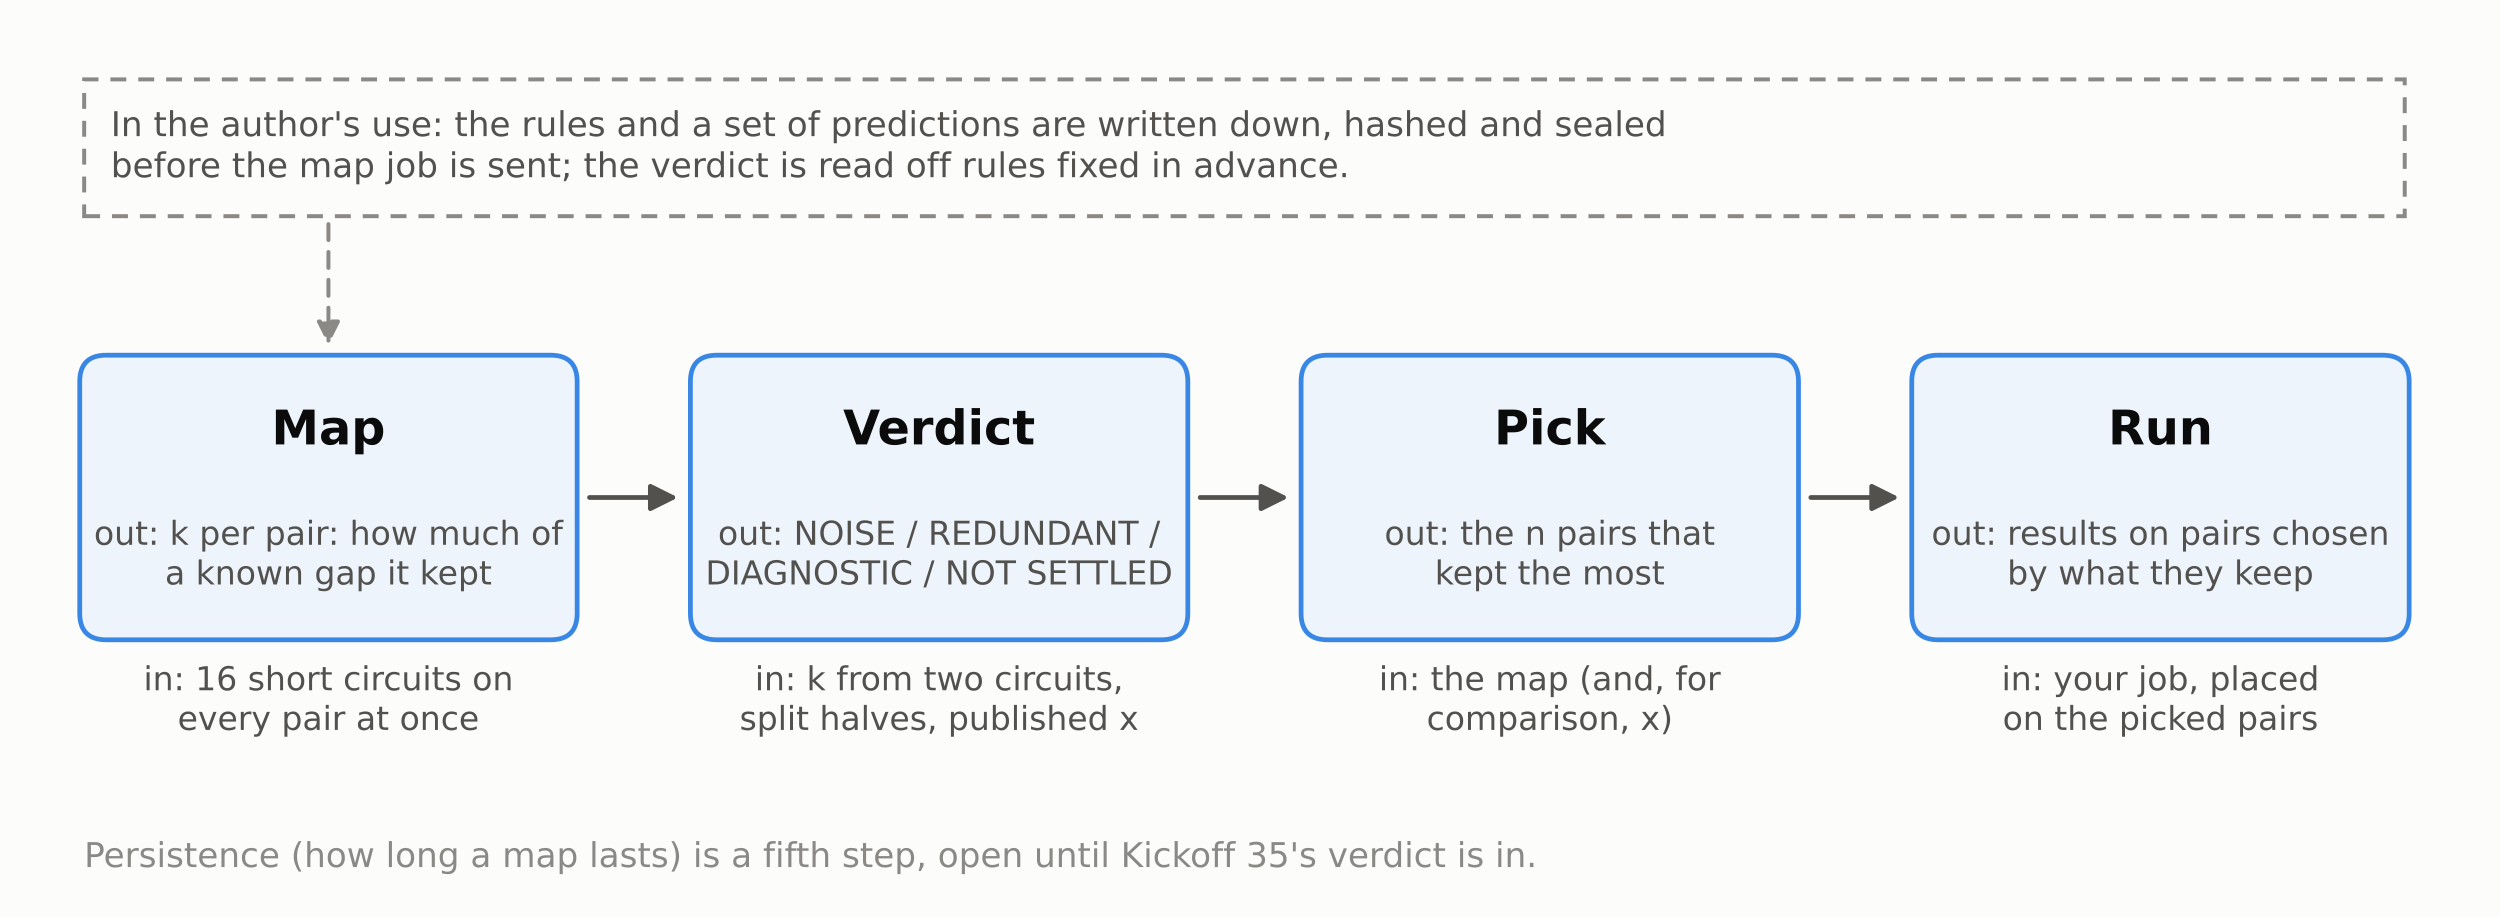
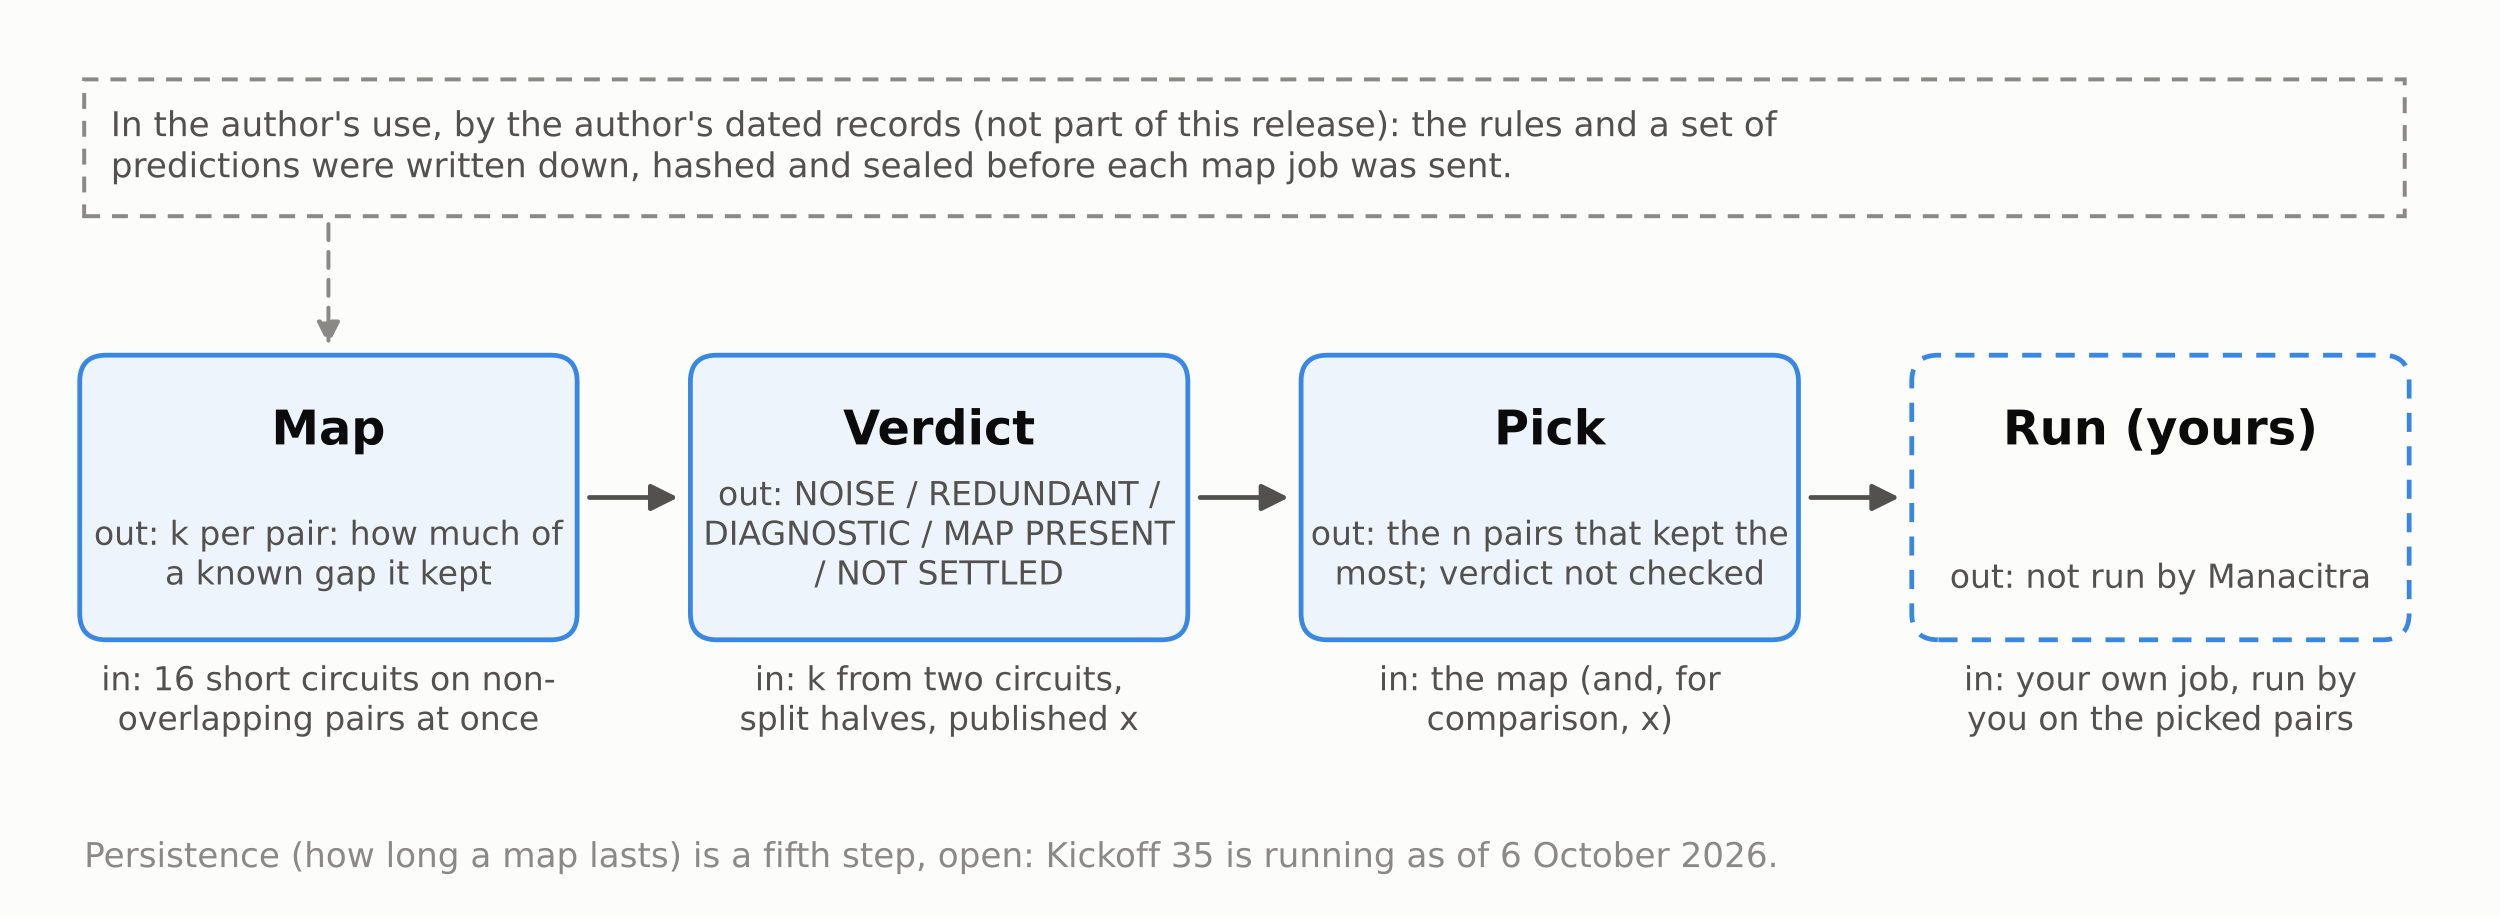
<svg xmlns="http://www.w3.org/2000/svg" width="628.2pt" height="230.616pt" viewBox="0 0 628.2 230.616" version="1.1">
  <defs>
    <style type="text/css">*{stroke-linejoin: round; stroke-linecap: butt}</style>
  </defs>
  <g id="figure_1">
    <g id="patch_1">
      <path d="M 0 230.616  L 628.2 230.616  L 628.2 0  L 0 0  z " style="fill: #fcfcfb" />
    </g>
    <g id="axes_1">
      <g id="patch_2">
        <path d="M 26.73 160.769  L 138.33 160.769  Q 145.026 160.769 145.026 154.116  L 145.026 95.904  Q 145.026 89.251 138.33 89.251  L 26.73 89.251  Q 20.034 89.251 20.034 95.904  L 20.034 154.116  Q 20.034 160.769 26.73 160.769  z " clip-path="url(#p68e0df7a01)" style="fill: #eef4fc; stroke: #3987e5; stroke-width: 1.2; stroke-linejoin: miter" />
      </g>
      <g id="patch_3">
        <path d="M 148.143 125.01  Q 159.254 125.01 169.024 125.01  " clip-path="url(#p68e0df7a01)" style="fill: none; stroke: #52514e; stroke-width: 1.2; stroke-linecap: round" />
        <path d="M 163.424 122.21  L 169.024 125.01  L 163.424 127.81  z " clip-path="url(#p68e0df7a01)" style="fill: #52514e; stroke: #52514e; stroke-width: 1.2; stroke-linecap: round" />
      </g>
      <g id="patch_4">
        <path d="M 180.18 160.769  L 291.78 160.769  Q 298.476 160.769 298.476 154.116  L 298.476 95.904  Q 298.476 89.251 291.78 89.251  L 180.18 89.251  Q 173.484 89.251 173.484 95.904  L 173.484 154.116  Q 173.484 160.769 180.18 160.769  z " clip-path="url(#p68e0df7a01)" style="fill: #eef4fc; stroke: #3987e5; stroke-width: 1.2; stroke-linejoin: miter" />
      </g>
      <g id="patch_5">
        <path d="M 301.593 125.01  Q 312.704 125.01 322.474 125.01  " clip-path="url(#p68e0df7a01)" style="fill: none; stroke: #52514e; stroke-width: 1.2; stroke-linecap: round" />
        <path d="M 316.874 122.21  L 322.474 125.01  L 316.874 127.81  z " clip-path="url(#p68e0df7a01)" style="fill: #52514e; stroke: #52514e; stroke-width: 1.2; stroke-linecap: round" />
      </g>
      <g id="patch_6">
        <path d="M 333.63 160.769  L 445.23 160.769  Q 451.926 160.769 451.926 154.116  L 451.926 95.904  Q 451.926 89.251 445.23 89.251  L 333.63 89.251  Q 326.934 89.251 326.934 95.904  L 326.934 154.116  Q 326.934 160.769 333.63 160.769  z " clip-path="url(#p68e0df7a01)" style="fill: #eef4fc; stroke: #3987e5; stroke-width: 1.2; stroke-linejoin: miter" />
      </g>
      <g id="patch_7">
        <path d="M 455.043 125.01  Q 466.154 125.01 475.924 125.01  " clip-path="url(#p68e0df7a01)" style="fill: none; stroke: #52514e; stroke-width: 1.2; stroke-linecap: round" />
        <path d="M 470.324 122.21  L 475.924 125.01  L 470.324 127.81  z " clip-path="url(#p68e0df7a01)" style="fill: #52514e; stroke: #52514e; stroke-width: 1.2; stroke-linecap: round" />
      </g>
      <g id="patch_8">
-         <path d="M 487.08 160.769  L 598.68 160.769  Q 605.376 160.769 605.376 154.116  L 605.376 95.904  Q 605.376 89.251 598.68 89.251  L 487.08 89.251  Q 480.384 89.251 480.384 95.904  L 480.384 154.116  Q 480.384 160.769 487.08 160.769  z " clip-path="url(#p68e0df7a01)" style="fill: #eef4fc; stroke: #3987e5; stroke-width: 1.2; stroke-linejoin: miter" />
+         <path d="M 487.08 160.769  L 598.68 160.769  Q 605.376 160.769 605.376 154.116  L 605.376 95.904  Q 605.376 89.251 598.68 89.251  L 487.08 89.251  Q 480.384 89.251 480.384 95.904  L 480.384 154.116  Q 480.384 160.769 487.08 160.769  z " clip-path="url(#p68e0df7a01)" style="fill: #fcfcfb; stroke-dasharray: 4.8,3.6; stroke-dashoffset: 0; stroke: #3987e5; stroke-width: 1.2; stroke-linejoin: miter" />
      </g>
      <g id="patch_9">
        <path d="M 21.15 54.324  L 604.26 54.324  L 604.26 19.951  L 21.15 19.951  L 21.15 54.324  z " clip-path="url(#p68e0df7a01)" style="fill: none; stroke-dasharray: 4,3; stroke-dashoffset: 0; stroke: #8a8985; stroke-linejoin: miter" />
      </g>
      <g id="patch_10">
        <path d="M 82.53 56.325  Q 82.53 71.509 82.53 85.575  " clip-path="url(#p68e0df7a01)" style="fill: none; stroke-dasharray: 4,3; stroke-dashoffset: 0; stroke: #8a8985; stroke-linecap: round" />
        <path d="M 84.93 80.775  L 82.53 85.575  L 80.13 80.775  z " clip-path="url(#p68e0df7a01)" style="fill: #8a8985; stroke-dasharray: 4,3; stroke-dashoffset: 0; stroke: #8a8985; stroke-linecap: round" />
      </g>
      <g id="text_1">
        <text style="font-weight: 700; font-size: 12px; font-family: 'DejaVu Sans'; text-anchor: middle; fill: #0b0b0b" x="82.53" y="111.674" transform="rotate(-0 82.53 111.674)">Map</text>
      </g>
      <g id="text_2">
        <text style="font-size: 8.3px; font-family: 'DejaVu Sans'; fill: #52514e" transform="translate(23.61491 136.8938)">out: k per pair: how much of</text>
        <text style="font-size: 8.3px; font-family: 'DejaVu Sans'; fill: #52514e" transform="translate(41.45213 146.856)">a known gap it kept</text>
      </g>
      <g id="text_3">
-         <text style="font-size: 8.3px; font-family: 'DejaVu Sans'; fill: #52514e" transform="translate(36.05584 173.4503)">in: 16 short circuits on</text>
-         <text style="font-size: 8.3px; font-family: 'DejaVu Sans'; fill: #52514e" transform="translate(44.63596 183.4126)">every pair at once</text>
+         <text style="font-size: 8.3px; font-family: 'DejaVu Sans'; fill: #52514e" transform="translate(25.44027 173.4503)">in: 16 short circuits on non-</text>
+         <text style="font-size: 8.3px; font-family: 'DejaVu Sans'; fill: #52514e" transform="translate(29.56173 183.4126)">overlapping pairs at once</text>
      </g>
      <g id="text_4">
        <text style="font-weight: 700; font-size: 12px; font-family: 'DejaVu Sans'; text-anchor: middle; fill: #0b0b0b" x="235.98" y="111.675" transform="rotate(-0 235.98 111.6749)">Verdict</text>
      </g>
      <g id="text_5">
-         <text style="font-size: 8.3px; font-family: 'DejaVu Sans'; fill: #52514e" transform="translate(180.4167 136.8944)">out: NOISE / REDUNDANT /</text>
-         <text style="font-size: 8.3px; font-family: 'DejaVu Sans'; fill: #52514e" transform="translate(177.2705 146.856)">DIAGNOSTIC / NOT SETTLED</text>
+         <text style="font-size: 8.3px; font-family: 'DejaVu Sans'; fill: #52514e" transform="translate(180.4167 126.9328)">out: NOISE / REDUNDANT /</text>
+         <text style="font-size: 8.3px; font-family: 'DejaVu Sans'; fill: #52514e" transform="translate(176.7342 136.8944)">DIAGNOSTIC / MAP PRESENT</text>
+         <text style="font-size: 8.3px; font-family: 'DejaVu Sans'; fill: #52514e" transform="translate(204.654 146.856)">/ NOT SETTLED</text>
      </g>
      <g id="text_6">
        <text style="font-size: 8.3px; font-family: 'DejaVu Sans'; fill: #52514e" transform="translate(189.6809 173.4503)">in: k from two circuits,</text>
        <text style="font-size: 8.3px; font-family: 'DejaVu Sans'; fill: #52514e" transform="translate(185.8357 183.4126)">split halves, published x</text>
      </g>
      <g id="text_7">
        <text style="font-weight: 700; font-size: 12px; font-family: 'DejaVu Sans'; text-anchor: middle; fill: #0b0b0b" x="389.43" y="111.675" transform="rotate(-0 389.43 111.6749)">Pick</text>
      </g>
      <g id="text_8">
-         <text style="font-size: 8.3px; font-family: 'DejaVu Sans'; fill: #52514e" transform="translate(347.8937 136.8938)">out: the n pairs that</text>
-         <text style="font-size: 8.3px; font-family: 'DejaVu Sans'; fill: #52514e" transform="translate(360.5408 146.856)">kept the most</text>
+         <text style="font-size: 8.3px; font-family: 'DejaVu Sans'; fill: #52514e" transform="translate(329.375 136.8938)">out: the n pairs that kept the</text>
+         <text style="font-size: 8.3px; font-family: 'DejaVu Sans'; fill: #52514e" transform="translate(335.3782 146.856)">most; verdict not checked</text>
      </g>
      <g id="text_9">
        <text style="font-size: 8.3px; font-family: 'DejaVu Sans'; fill: #52514e" transform="translate(346.4905 173.4503)">in: the map (and, for</text>
        <text style="font-size: 8.3px; font-family: 'DejaVu Sans'; fill: #52514e" transform="translate(358.4853 183.4126)">comparison, x)</text>
      </g>
      <g id="text_10">
-         <text style="font-weight: 700; font-size: 12px; font-family: 'DejaVu Sans'; text-anchor: middle; fill: #0b0b0b" x="542.88" y="111.674" transform="rotate(-0 542.88 111.674)">Run</text>
+         <text style="font-weight: 700; font-size: 12px; font-family: 'DejaVu Sans'; text-anchor: middle; fill: #0b0b0b" x="542.88" y="111.674" transform="rotate(-0 542.88 111.674)">Run (yours)</text>
      </g>
      <g id="text_11">
-         <text style="font-size: 8.3px; font-family: 'DejaVu Sans'; fill: #52514e" transform="translate(485.3435 136.8938)">out: results on pairs chosen</text>
-         <text style="font-size: 8.3px; font-family: 'DejaVu Sans'; fill: #52514e" transform="translate(504.3745 146.856)">by what they keep</text>
+         <text style="font-size: 8.3px; font-family: 'DejaVu Sans'; text-anchor: middle; fill: #52514e" x="542.88" y="147.687" transform="rotate(-0 542.88 147.6869)">out: not run by Manacitra</text>
      </g>
      <g id="text_12">
-         <text style="font-size: 8.3px; font-family: 'DejaVu Sans'; fill: #52514e" transform="translate(502.9641 173.4503)">in: your job, placed</text>
-         <text style="font-size: 8.3px; font-family: 'DejaVu Sans'; fill: #52514e" transform="translate(503.2319 183.4126)">on the picked pairs</text>
+         <text style="font-size: 8.3px; font-family: 'DejaVu Sans'; fill: #52514e" transform="translate(493.5067 173.4503)">in: your own job, run by</text>
+         <text style="font-size: 8.3px; font-family: 'DejaVu Sans'; fill: #52514e" transform="translate(494.2874 183.4126)">you on the picked pairs</text>
      </g>
      <g id="text_13">
-         <text style="font-size: 8.6px; font-family: 'DejaVu Sans'; fill: #52514e" transform="translate(27.846 34.21075)">In the author's use: the rules and a set of predictions are written down, hashed and sealed</text>
-         <text style="font-size: 8.6px; font-family: 'DejaVu Sans'; fill: #52514e" transform="translate(27.846 44.5331)">before the map job is sent; the verdict is read off rules fixed in advance.</text>
+         <text style="font-size: 8.6px; font-family: 'DejaVu Sans'; fill: #52514e" transform="translate(27.846 34.21075)">In the author's use, by the author's dated records (not part of this release): the rules and a set of</text>
+         <text style="font-size: 8.6px; font-family: 'DejaVu Sans'; fill: #52514e" transform="translate(27.846 44.5331)">predictions were written down, hashed and sealed before each map job was sent.</text>
      </g>
      <g id="text_14">
-         <text style="font-size: 8.6px; font-family: 'DejaVu Sans'; text-anchor: start; fill: #8a8985" x="21.15" y="217.872" transform="rotate(-0 21.15 217.872)">Persistence (how long a map lasts) is a fifth step, open until Kickoff 35's verdict is in.</text>
+         <text style="font-size: 8.6px; font-family: 'DejaVu Sans'; text-anchor: start; fill: #8a8985" x="21.15" y="217.872" transform="rotate(-0 21.15 217.872)">Persistence (how long a map lasts) is a fifth step, open: Kickoff 35 is running as of 6 October 2026.</text>
      </g>
    </g>
  </g>
  <defs>
    <clipPath id="p68e0df7a01">
      <rect x="7.2" y="7.2" width="613.8" height="216.216" />
    </clipPath>
  </defs>
</svg>
